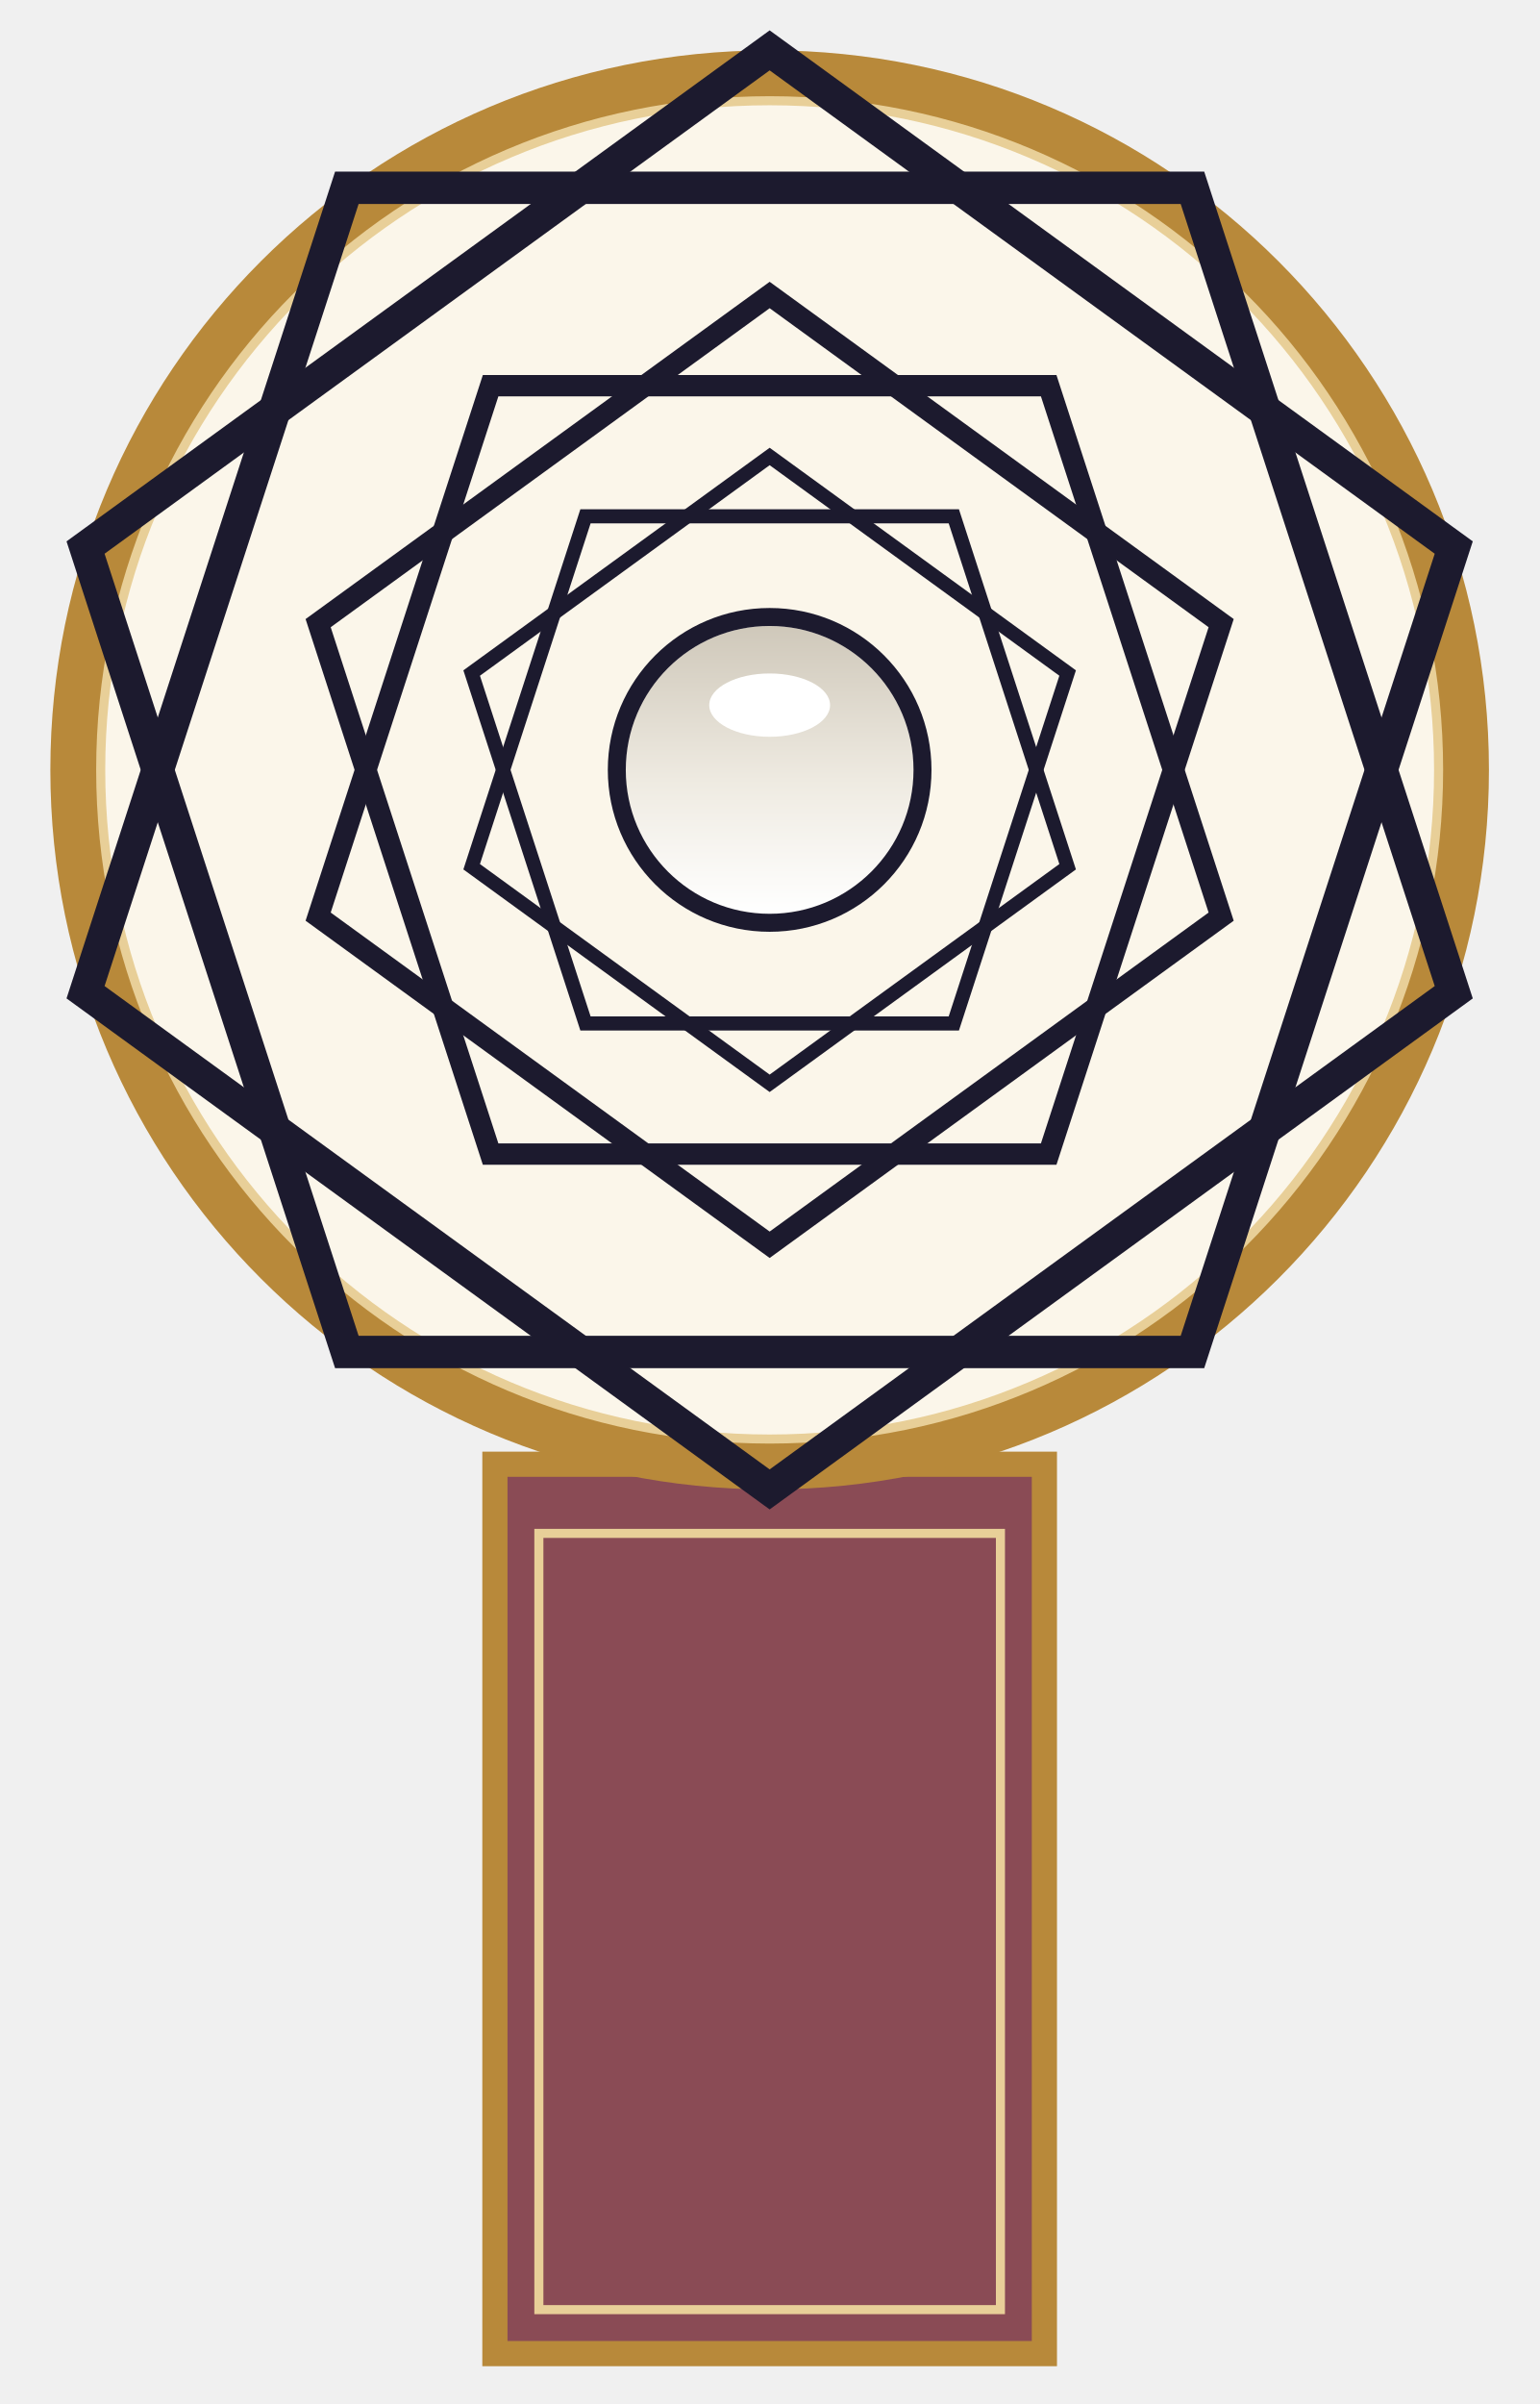
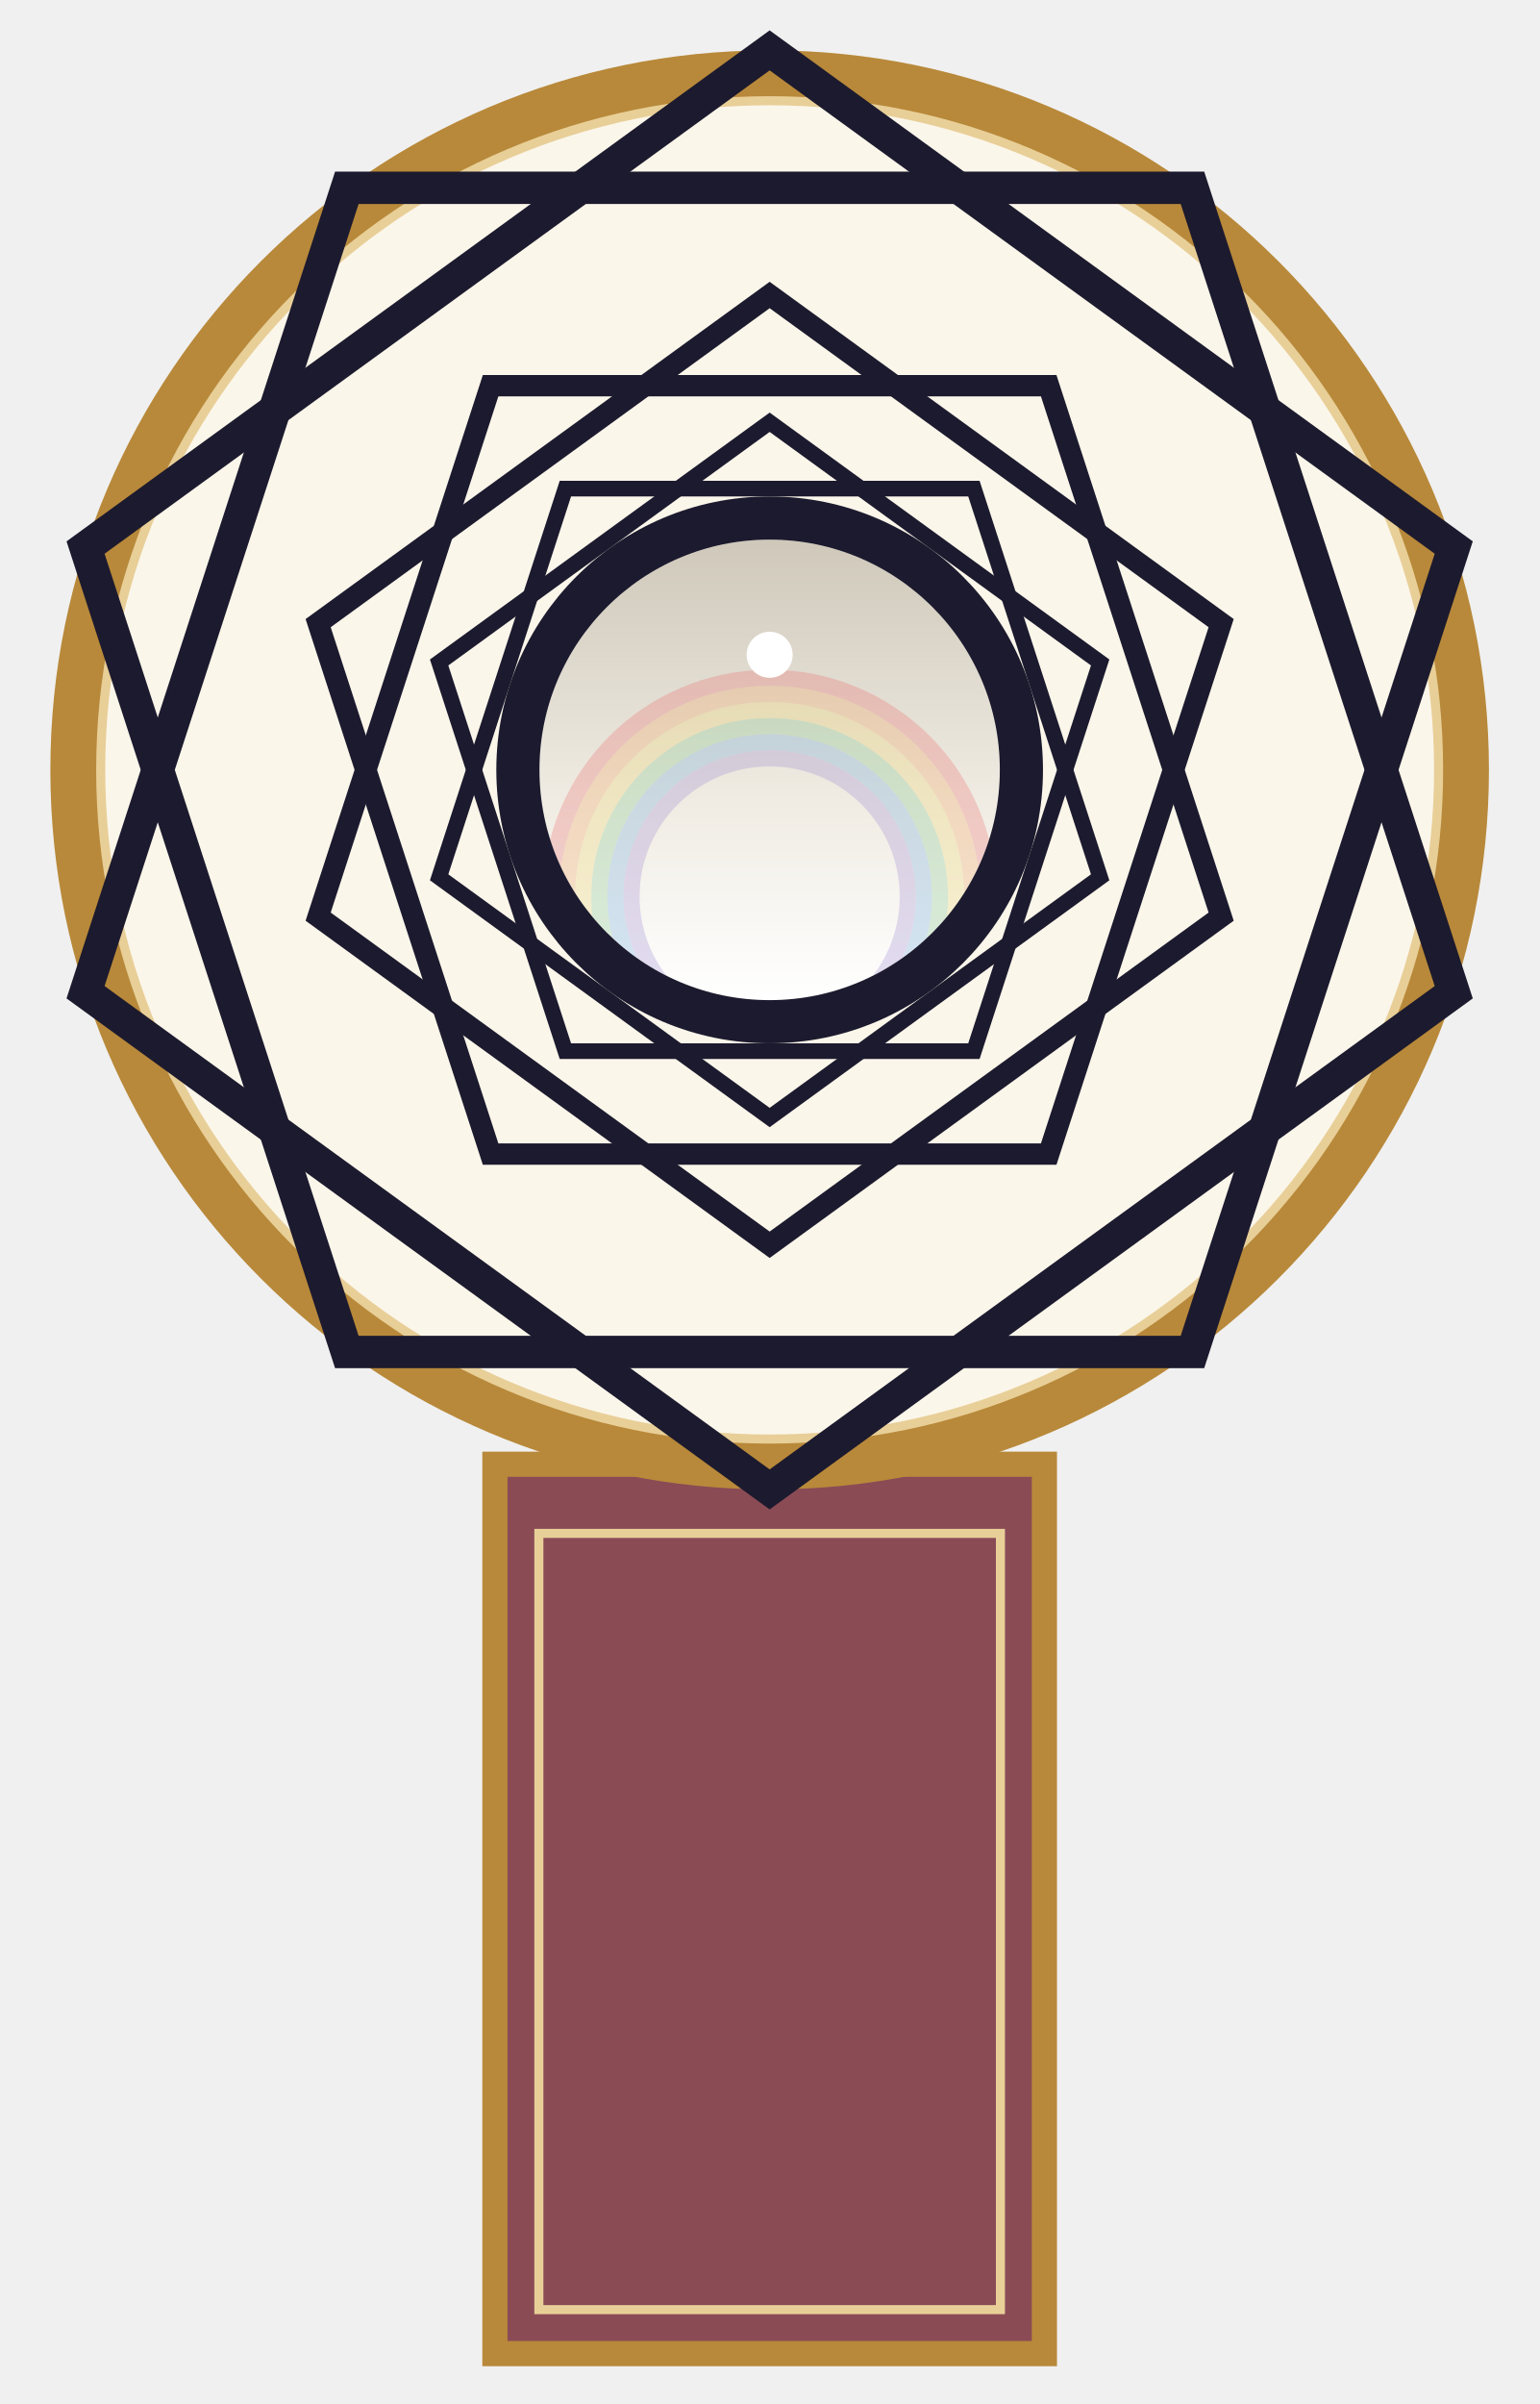
<svg xmlns="http://www.w3.org/2000/svg" viewBox="-107.00 -107.00 214.00 334.11" role="img" aria-label="Sisters of Sonder">
  <defs>
+     <clipPath id="drop">
+       <circle r="32.000" />
+     </clipPath>
    <linearGradient id="water" x1="0" y1="0" x2="0" y2="1">
      <stop offset="0" stop-color="#cfc8ba" />
      <stop offset=".55" stop-color="#efebe2" />
      <stop offset="1" stop-color="#ffffff" />
    </linearGradient>
  </defs>
  <rect x="-38.197" y="96.500" width="76.393" height="123.607" fill="#8a4b55" stroke="#b8893a" stroke-width="3.500" />
  <rect x="-32.085" y="106.111" width="64.170" height="107.884" fill="none" stroke="#e8cf98" stroke-width="1.260" />
  <circle r="96.500" fill="#fbf6ea" />
  <circle r="96.500" fill="none" stroke="#b8893a" stroke-width="7.000" />
  <circle r="93.000" fill="none" stroke="#e8cf98" stroke-width="1.260" />
  <polygon points="0.000,-100.000 95.106,-30.902 58.779,80.902 -58.779,80.902 -95.106,-30.902" fill="none" stroke="#1c1a2e" stroke-width="4.500" stroke-linejoin="miter" />
  <polygon points="58.779,-80.902 95.106,30.902 0.000,100.000 -95.106,30.902 -58.779,-80.902" fill="none" stroke="#1c1a2e" stroke-width="4.500" stroke-linejoin="miter" />
  <polygon points="0.000,-66.000 62.770,-20.395 38.794,53.395 -38.794,53.395 -62.770,-20.395" fill="none" stroke="#1c1a2e" stroke-width="2.970" stroke-linejoin="miter" />
  <polygon points="38.794,-53.395 62.770,20.395 0.000,66.000 -62.770,20.395 -38.794,-53.395" fill="none" stroke="#1c1a2e" stroke-width="2.970" stroke-linejoin="miter" />
-   <polygon points="0.000,-43.560 41.428,-13.461 25.604,35.241 -25.604,35.241 -41.428,-13.461" fill="none" stroke="#1c1a2e" stroke-width="1.960" stroke-linejoin="miter" />
-   <polygon points="25.604,-35.241 41.428,13.461 0.000,43.560 -41.428,13.461 -25.604,-35.241" fill="none" stroke="#1c1a2e" stroke-width="1.960" stroke-linejoin="miter" />
-   <circle r="20.000" fill="url(#water)" />
-   <circle r="21.250" fill="none" stroke="#1c1a2e" stroke-width="2.500" />
-   <ellipse cx="0.000" cy="-9.000" rx="8.400" ry="4.400" transform="rotate(0.0 0.000 -9.000)" fill="#ffffff" />
+   <polygon points="0.000,-48.314 45.950,-14.930 28.398,39.087 -28.398,39.087 -45.950,-14.930" fill="none" stroke="#1c1a2e" stroke-width="2.174" stroke-linejoin="miter" />
+   <polygon points="28.398,-39.087 45.950,14.930 0.000,48.314 -45.950,14.930 -28.398,-39.087" fill="none" stroke="#1c1a2e" stroke-width="2.174" stroke-linejoin="miter" />
+   <circle r="32.000" fill="url(#water)" />
+   <g clip-path="url(#drop)">
+     <circle cy="17.600" r="30.400" fill="none" stroke="#e86a6a" stroke-width="2.240" stroke-opacity=".28" />
+     <circle cy="17.600" r="28.160" fill="none" stroke="#f0a35a" stroke-width="2.240" stroke-opacity=".28" />
+     <circle cy="17.600" r="25.920" fill="none" stroke="#ecd36a" stroke-width="2.240" stroke-opacity=".28" />
+     <circle cy="17.600" r="23.680" fill="none" stroke="#7fc48a" stroke-width="2.240" stroke-opacity=".28" />
+     <circle cy="17.600" r="21.440" fill="none" stroke="#6aa6dc" stroke-width="2.240" stroke-opacity=".28" />
+     <circle cy="17.600" r="19.200" fill="none" stroke="#9b85d0" stroke-width="2.240" stroke-opacity=".28" />
+   </g>
+   <circle r="35.000" fill="none" stroke="#1c1a2e" stroke-width="6.000" />
+   <circle cx="0.000" cy="-16.000" r="3.200" fill="#ffffff" />
</svg>
